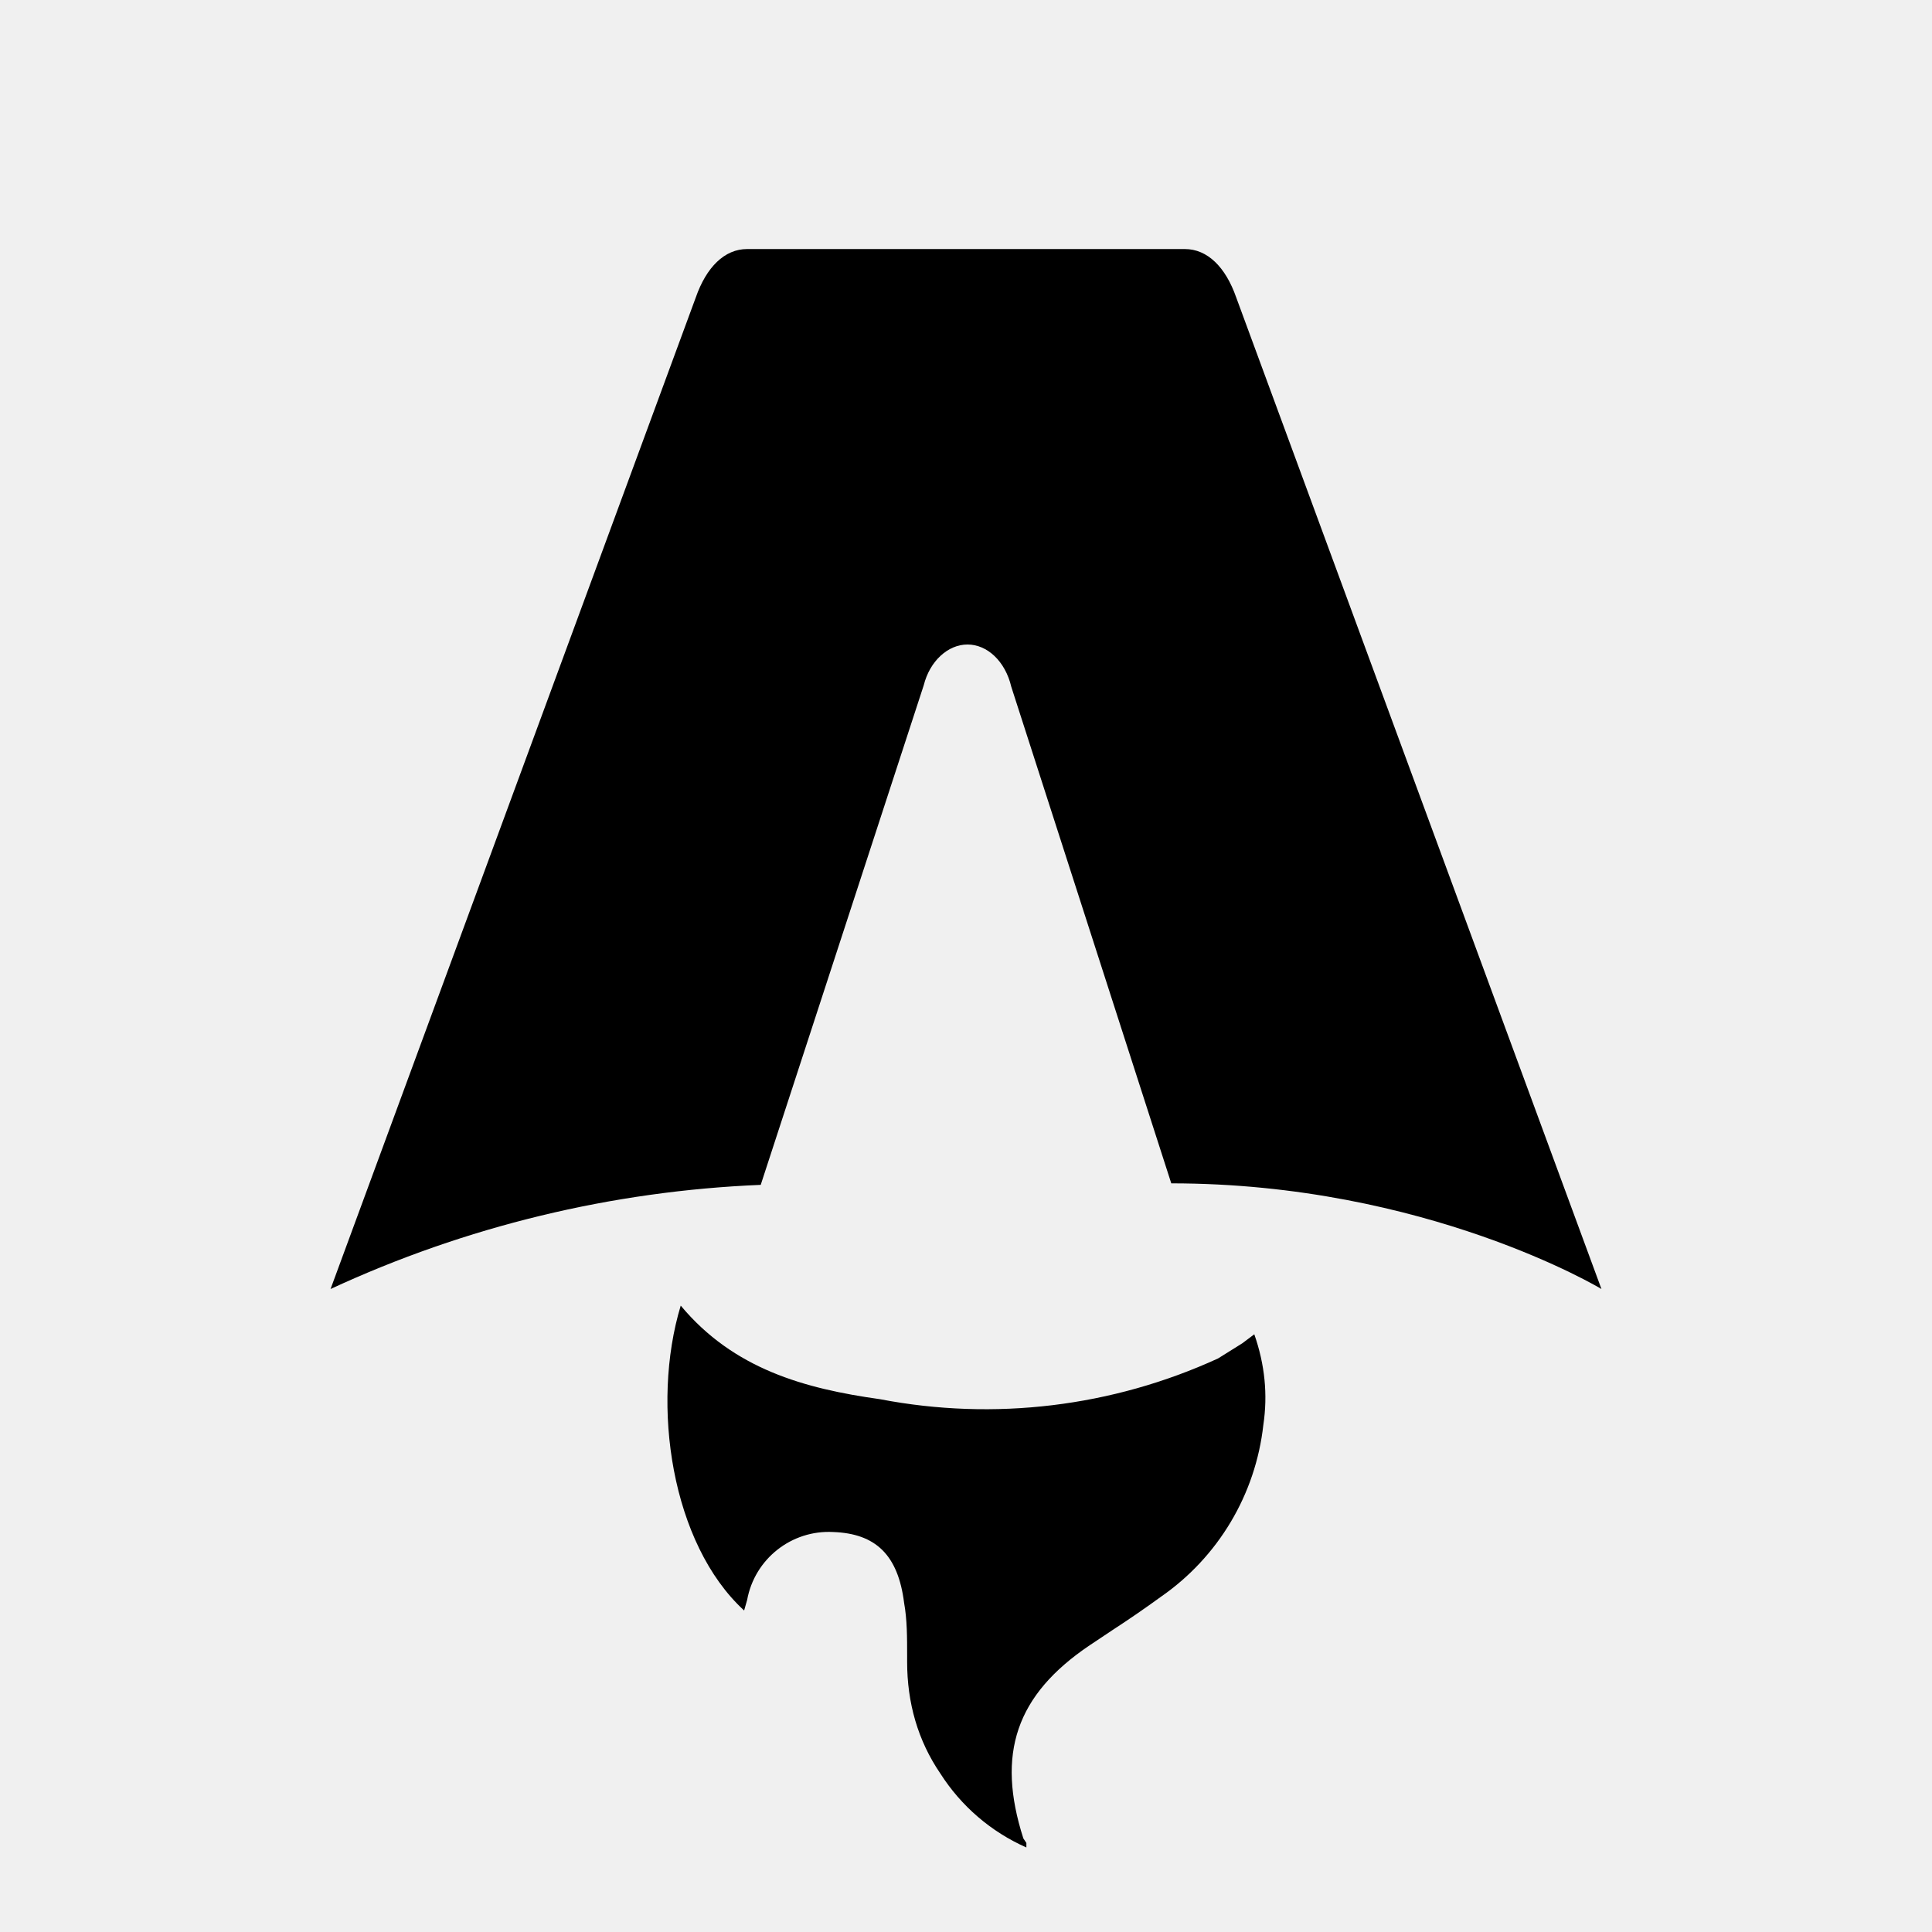
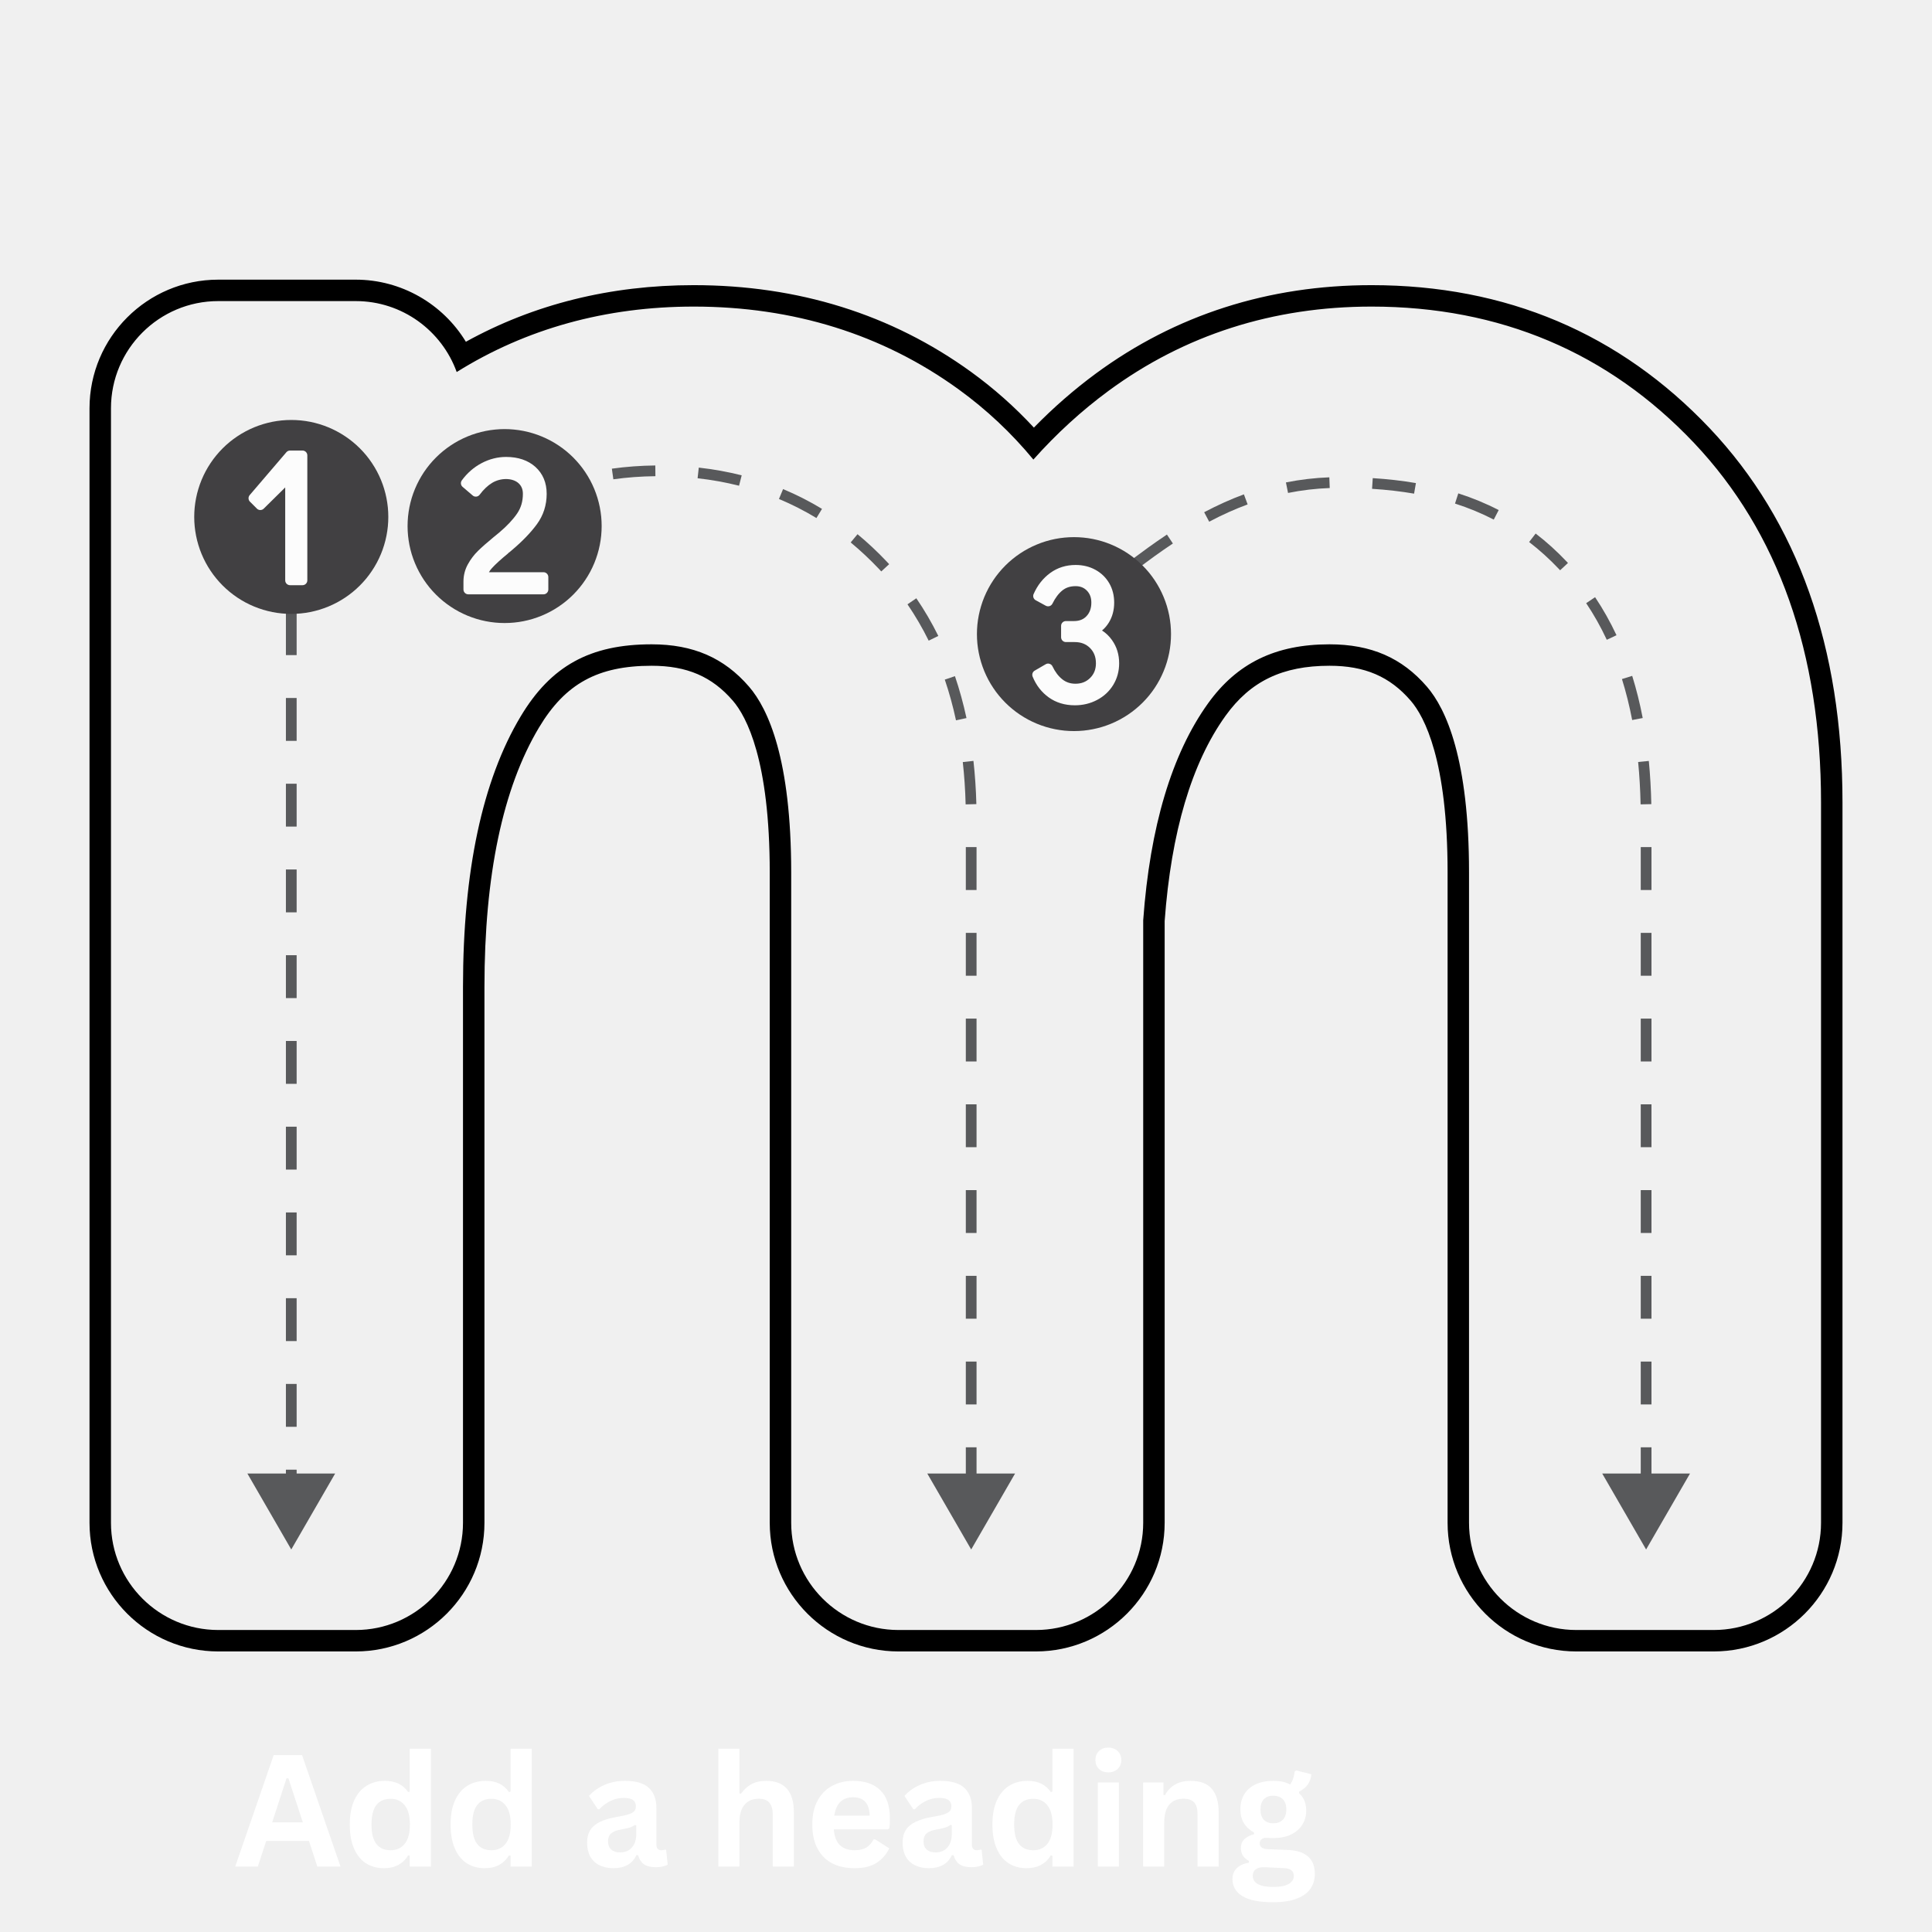
- <svg xmlns="http://www.w3.org/2000/svg" fill="none" viewBox="0 0 128 128">
-   <path d="M50.4 78.5a75.1 75.1 0 0 0-28.5 6.9l24.2-65.7c.7-2 1.9-3.2 3.4-3.2h29c1.5 0 2.7 1.2 3.4 3.2l24.2 65.7s-11.6-7-28.5-7L67 45.5c-.4-1.7-1.6-2.8-2.9-2.8-1.3 0-2.5 1.1-2.9 2.7L50.4 78.5Zm-1.1 28.2Zm-4.2-20.2c-2 6.6-.6 15.8 4.2 20.2a17.5 17.5 0 0 1 .2-.7 5.5 5.5 0 0 1 5.7-4.5c2.8.1 4.3 1.5 4.7 4.7.2 1.1.2 2.3.2 3.5v.4c0 2.7.7 5.2 2.2 7.4a13 13 0 0 0 5.7 4.9v-.3l-.2-.3c-1.8-5.6-.5-9.5 4.4-12.8l1.5-1a73 73 0 0 0 3.2-2.2 16 16 0 0 0 6.8-11.4c.3-2 .1-4-.6-6l-.8.6-1.6 1a37 37 0 0 1-22.4 2.7c-5-.7-9.7-2-13.2-6.2Z" />
-   <style>
-         path { fill: #000; }
-         @media (prefers-color-scheme: dark) {
-             path { fill: #FFF; }
-         }
-     </style>
+ <svg xmlns="http://www.w3.org/2000/svg" width="500" zoomAndPan="magnify" viewBox="0 0 375 375" height="500" preserveAspectRatio="xMidYMid meet" version="1.0">
+   <defs>
+     <g />
+     <clipPath id="e69f07a137">
+       <path d="M 17.25 54.281 L 357.75 54.281 L 357.75 320.531 L 17.25 320.531 Z M 17.25 54.281 " clip-rule="nonzero" />
+     </clipPath>
+     <clipPath id="6161b4e6ae">
+       <path d="M 0.121 11 L 22 11 L 22 34 L 0.121 34 Z M 0.121 11 " clip-rule="nonzero" />
+     </clipPath>
+     <clipPath id="22444c1f85">
+       <rect x="0" width="212" y="0" height="43" />
+     </clipPath>
+   </defs>
+   <g clip-path="url(#e69f07a137)">
+     <path fill="#000000" d="M 69.051 58.441 C 78.059 58.441 85.75 64.188 88.645 72.211 C 102.145 63.781 117.613 59.508 134.648 59.508 C 154.02 59.508 171.301 64.898 186.004 75.527 C 191.441 79.461 196.316 84.039 200.578 89.203 C 205.035 84.195 209.918 79.727 215.176 75.855 C 229.914 65.008 247.086 59.508 266.219 59.508 C 291.137 59.508 312.203 68.418 328.832 85.996 C 345.18 103.293 353.461 126.762 353.461 155.758 L 353.461 295.578 C 353.461 307.051 344.121 316.383 332.645 316.383 L 305.957 316.383 C 294.48 316.383 285.137 307.051 285.137 295.578 L 285.137 169.359 C 285.137 147.379 280.699 137.613 276.973 133.293 C 272.133 127.68 266.121 125.062 258.055 125.062 C 247.59 125.062 240.102 128.703 234.484 136.523 C 227.441 146.328 223.207 160.492 221.895 178.629 L 221.895 295.578 C 221.895 307.051 212.555 316.383 201.074 316.383 L 174.387 316.383 C 162.91 316.383 153.57 307.051 153.57 295.578 L 153.57 169.359 C 153.57 147.387 149.125 137.617 145.398 133.293 C 140.559 127.68 134.547 125.062 126.48 125.062 C 114.531 125.062 106.926 129.25 101.055 139.066 C 93.629 151.461 89.867 169.125 89.867 191.574 L 89.867 295.578 C 89.867 307.051 80.527 316.383 69.051 316.383 L 42.359 316.383 C 30.879 316.383 21.539 307.051 21.539 295.578 L 21.539 79.246 C 21.539 67.773 30.879 58.441 42.359 58.441 L 69.051 58.441 M 69.051 54.281 L 42.359 54.281 C 28.582 54.281 17.375 65.48 17.375 79.246 L 17.375 295.578 C 17.375 309.344 28.582 320.543 42.359 320.543 L 69.051 320.543 C 82.824 320.543 94.031 309.344 94.031 295.578 L 94.031 191.574 C 94.031 169.887 97.598 152.938 104.625 141.203 C 109.715 132.695 116.047 129.223 126.48 129.223 C 133.336 129.223 138.199 131.316 142.246 136.008 C 144.918 139.109 149.406 147.57 149.406 169.359 L 149.406 295.578 C 149.406 309.344 160.613 320.543 174.387 320.543 L 201.074 320.543 C 214.852 320.543 226.059 309.344 226.059 295.578 L 226.059 178.781 C 227.324 161.496 231.301 148.094 237.867 138.949 C 242.699 132.223 248.922 129.223 258.055 129.223 C 264.91 129.223 269.773 131.316 273.82 136.008 C 276.492 139.109 280.977 147.566 280.977 169.359 L 280.977 295.578 C 280.977 309.344 292.184 320.543 305.957 320.543 L 332.645 320.543 C 346.418 320.543 357.625 309.344 357.625 295.578 L 357.625 155.758 C 357.625 125.664 348.957 101.23 331.863 83.137 C 314.41 64.699 292.328 55.348 266.219 55.348 C 246.18 55.348 228.176 61.121 212.703 72.504 C 208.465 75.629 204.434 79.145 200.676 82.996 C 196.965 78.988 192.867 75.355 188.445 72.156 C 173.016 61.004 154.914 55.348 134.648 55.348 C 118.48 55.348 103.625 59.043 90.426 66.336 C 85.957 58.973 77.875 54.281 69.051 54.281 Z M 69.051 54.281 " fill-opacity="1" fill-rule="nonzero" />
+   </g>
+   <path fill="#58595b" d="M 320.551 289.246 L 318.469 289.246 L 318.469 280.922 L 320.551 280.922 Z M 320.551 272.602 L 318.469 272.602 L 318.469 264.281 L 320.551 264.281 Z M 320.551 255.961 L 318.469 255.961 L 318.469 247.637 L 320.551 247.637 Z M 320.551 239.316 L 318.469 239.316 L 318.469 230.996 L 320.551 230.996 Z M 320.551 222.672 L 318.469 222.672 L 318.469 214.352 L 320.551 214.352 Z M 320.551 206.031 L 318.469 206.031 L 318.469 197.711 L 320.551 197.711 Z M 320.551 189.387 L 318.469 189.387 L 318.469 181.066 L 320.551 181.066 Z M 320.551 172.746 L 318.469 172.746 L 318.469 164.422 L 320.551 164.422 Z M 318.438 156.125 C 318.379 153.293 318.219 150.523 317.961 147.898 L 320.035 147.699 C 320.297 150.375 320.457 153.195 320.52 156.082 Z M 316.805 139.758 C 316.273 136.996 315.605 134.32 314.82 131.805 L 316.809 131.184 C 317.617 133.773 318.305 136.527 318.848 139.367 Z M 311.875 124.18 C 310.711 121.684 309.363 119.293 307.875 117.074 L 309.605 115.914 C 311.152 118.223 312.551 120.707 313.762 123.297 Z M 302.82 110.688 L 302.574 110.43 C 300.754 108.508 298.816 106.754 296.801 105.207 L 298.07 103.559 C 300.172 105.168 302.191 107 304.082 108.996 L 304.34 109.27 Z M 220.922 110.293 L 219.676 108.625 C 221.617 107.176 223.945 105.461 226.5 103.758 L 227.656 105.492 C 225.141 107.168 222.84 108.859 220.922 110.293 Z M 234.703 101.262 L 233.727 99.422 C 236.301 98.062 238.895 96.895 241.441 95.953 L 242.164 97.906 C 239.703 98.812 237.191 99.941 234.703 101.262 Z M 289.938 100.852 C 287.582 99.633 285.051 98.586 282.418 97.742 L 283.055 95.762 C 285.797 96.641 288.438 97.73 290.895 99.004 Z M 274.473 95.816 C 271.918 95.375 269.172 95.059 266.316 94.879 L 266.449 92.805 C 269.379 92.988 272.195 93.312 274.828 93.766 Z M 250.008 95.68 L 249.598 93.637 C 252.359 93.086 255.195 92.75 258.023 92.648 L 258.102 94.727 C 255.383 94.824 252.66 95.148 250.008 95.68 Z M 250.008 95.68 " fill-opacity="1" fill-rule="nonzero" />
+   <path fill="#58595b" d="M 189.547 289.246 L 187.465 289.246 L 187.465 280.922 L 189.547 280.922 Z M 189.547 272.602 L 187.465 272.602 L 187.465 264.281 L 189.547 264.281 Z M 189.547 255.961 L 187.465 255.961 L 187.465 247.637 L 189.547 247.637 Z M 189.547 239.316 L 187.465 239.316 L 187.465 230.996 L 189.547 230.996 Z M 189.547 222.672 L 187.465 222.672 L 187.465 214.352 L 189.547 214.352 Z M 189.547 206.031 L 187.465 206.031 L 187.465 197.711 L 189.547 197.711 Z M 189.547 189.387 L 187.465 189.387 L 187.465 181.066 L 189.547 181.066 Z M 189.547 172.746 L 187.465 172.746 L 187.465 164.422 L 189.547 164.422 Z M 187.43 156.129 C 187.359 153.328 187.172 150.566 186.875 147.918 L 188.945 147.688 C 189.246 150.395 189.438 153.215 189.512 156.078 Z M 185.559 139.812 C 184.973 137.09 184.242 134.434 183.383 131.91 L 185.355 131.242 C 186.238 133.84 186.992 136.578 187.594 139.375 Z M 180.258 124.352 C 179.043 121.891 177.656 119.52 176.141 117.297 L 177.859 116.125 C 179.434 118.426 180.867 120.887 182.125 123.434 Z M 171.055 110.914 C 170.91 110.754 170.762 110.598 170.613 110.438 L 170.598 110.426 C 168.852 108.578 167.008 106.852 165.117 105.289 L 166.445 103.688 C 168.402 105.305 170.309 107.09 172.109 108.996 C 172.273 109.168 172.43 109.336 172.586 109.504 Z M 158.469 100.551 C 156.145 99.141 153.695 97.895 151.195 96.852 L 151.996 94.934 C 154.594 96.016 157.137 97.309 159.551 98.773 Z M 103.387 97.531 L 102.527 95.637 C 105.082 94.477 107.758 93.496 110.477 92.715 L 111.051 94.715 C 108.43 95.465 105.852 96.414 103.387 97.531 Z M 143.449 94.277 C 140.859 93.625 138.148 93.137 135.402 92.828 L 135.633 90.762 C 138.477 91.078 141.277 91.582 143.961 92.262 Z M 119.051 93.031 L 118.762 90.969 C 121.496 90.586 124.332 90.379 127.195 90.348 L 127.215 92.43 C 124.445 92.457 121.695 92.66 119.051 93.031 Z M 119.051 93.031 " fill-opacity="1" fill-rule="nonzero" />
+   <path fill="#414042" d="M 116.781 102.109 C 116.781 102.727 116.75 103.34 116.691 103.953 C 116.629 104.566 116.539 105.176 116.418 105.781 C 116.297 106.387 116.148 106.984 115.969 107.574 C 115.789 108.164 115.582 108.742 115.348 109.312 C 115.109 109.883 114.848 110.438 114.559 110.98 C 114.266 111.527 113.949 112.055 113.605 112.566 C 113.266 113.078 112.898 113.574 112.504 114.051 C 112.113 114.527 111.699 114.984 111.266 115.418 C 110.828 115.855 110.371 116.27 109.895 116.66 C 109.418 117.051 108.922 117.418 108.41 117.758 C 107.898 118.102 107.367 118.418 106.824 118.711 C 106.281 119 105.723 119.262 105.152 119.5 C 104.582 119.734 104.004 119.941 103.414 120.121 C 102.824 120.301 102.227 120.449 101.621 120.57 C 101.016 120.691 100.406 120.781 99.793 120.84 C 99.176 120.902 98.562 120.93 97.945 120.93 C 97.328 120.93 96.711 120.902 96.098 120.84 C 95.484 120.781 94.875 120.691 94.27 120.57 C 93.664 120.449 93.066 120.301 92.477 120.121 C 91.887 119.941 91.305 119.734 90.738 119.5 C 90.168 119.262 89.609 119 89.066 118.711 C 88.52 118.418 87.992 118.102 87.48 117.758 C 86.969 117.418 86.473 117.051 85.996 116.66 C 85.52 116.27 85.062 115.855 84.625 115.418 C 84.188 114.984 83.777 114.527 83.383 114.051 C 82.992 113.574 82.625 113.078 82.281 112.566 C 81.941 112.055 81.625 111.527 81.332 110.98 C 81.043 110.438 80.777 109.883 80.543 109.312 C 80.305 108.742 80.098 108.164 79.918 107.574 C 79.742 106.984 79.59 106.387 79.469 105.781 C 79.352 105.176 79.262 104.566 79.199 103.953 C 79.141 103.34 79.109 102.727 79.109 102.109 C 79.109 101.492 79.141 100.879 79.199 100.266 C 79.262 99.652 79.352 99.043 79.469 98.438 C 79.59 97.832 79.742 97.234 79.918 96.645 C 80.098 96.055 80.305 95.477 80.543 94.906 C 80.777 94.336 81.043 93.781 81.332 93.238 C 81.625 92.691 81.941 92.164 82.281 91.652 C 82.625 91.141 82.992 90.645 83.383 90.168 C 83.777 89.691 84.188 89.234 84.625 88.801 C 85.062 88.363 85.52 87.949 85.996 87.559 C 86.473 87.168 86.969 86.801 87.48 86.461 C 87.992 86.117 88.52 85.801 89.066 85.508 C 89.609 85.219 90.168 84.957 90.738 84.719 C 91.305 84.484 91.887 84.277 92.477 84.098 C 93.066 83.918 93.664 83.77 94.27 83.648 C 94.875 83.527 95.484 83.438 96.098 83.379 C 96.711 83.316 97.328 83.285 97.945 83.285 C 98.562 83.285 99.176 83.316 99.793 83.379 C 100.406 83.438 101.016 83.527 101.621 83.648 C 102.227 83.77 102.824 83.918 103.414 84.098 C 104.004 84.277 104.582 84.484 105.152 84.719 C 105.723 84.957 106.281 85.219 106.824 85.508 C 107.367 85.801 107.898 86.117 108.41 86.461 C 108.922 86.801 109.418 87.168 109.895 87.559 C 110.371 87.949 110.828 88.363 111.266 88.801 C 111.699 89.234 112.113 89.691 112.504 90.168 C 112.898 90.645 113.266 91.141 113.605 91.652 C 113.949 92.164 114.266 92.691 114.559 93.238 C 114.848 93.781 115.109 94.336 115.348 94.906 C 115.582 95.477 115.789 96.055 115.969 96.645 C 116.148 97.234 116.297 97.832 116.418 98.438 C 116.539 99.043 116.629 99.652 116.691 100.266 C 116.75 100.879 116.781 101.492 116.781 102.109 Z M 116.781 102.109 " fill-opacity="1" fill-rule="nonzero" />
+   <path fill="#fcfcfc" d="M 105.492 111.066 L 94.902 111.066 C 95.043 110.812 95.227 110.551 95.473 110.285 C 96.141 109.547 97.207 108.57 98.648 107.391 L 98.633 107.367 C 98.852 107.219 99.094 107.012 99.367 106.777 C 101.41 105.051 103.039 103.355 104.219 101.738 C 105.473 100.023 106.109 98.039 106.109 95.852 C 106.109 93.688 105.367 91.93 103.91 90.617 C 102.48 89.34 100.566 88.691 98.23 88.691 C 96.59 88.691 94.984 89.098 93.465 89.902 C 91.961 90.699 90.672 91.824 89.641 93.238 C 89.352 93.633 89.418 94.184 89.789 94.5 L 91.746 96.172 C 91.941 96.34 92.191 96.426 92.461 96.391 C 92.719 96.363 92.953 96.227 93.105 96.02 C 93.859 95.008 94.676 94.234 95.531 93.719 C 97.176 92.723 99.465 92.727 100.645 93.789 C 101.215 94.305 101.492 94.98 101.492 95.852 C 101.492 97.312 101.129 98.562 100.375 99.668 C 99.574 100.844 98.422 102.074 96.926 103.344 C 96.848 103.41 96.457 103.73 95.75 104.309 C 94.52 105.32 93.516 106.207 92.766 106.941 C 91.988 107.707 91.332 108.582 90.805 109.543 C 90.242 110.57 89.957 111.699 89.957 112.891 L 89.957 114.422 C 89.957 114.938 90.379 115.359 90.895 115.359 L 105.492 115.359 C 106.008 115.359 106.43 114.938 106.43 114.422 L 106.43 112.004 C 106.43 111.488 106.008 111.066 105.492 111.066 Z M 105.492 111.066 " fill-opacity="1" fill-rule="nonzero" />
+   <path fill="#58595b" d="M 57.578 291.492 L 55.496 291.492 L 55.496 285.266 L 57.578 285.266 Z M 57.578 276.941 L 55.496 276.941 L 55.496 268.621 L 57.578 268.621 Z M 57.578 260.301 L 55.496 260.301 L 55.496 251.98 L 57.578 251.98 Z M 57.578 243.656 L 55.496 243.656 L 55.496 235.336 L 57.578 235.336 Z M 57.578 227.016 L 55.496 227.016 L 55.496 218.691 L 57.578 218.691 Z M 57.578 210.371 L 55.496 210.371 L 55.496 202.051 L 57.578 202.051 Z M 57.578 193.73 L 55.496 193.73 L 55.496 185.406 L 57.578 185.406 Z M 57.578 177.086 L 55.496 177.086 L 55.496 168.766 L 57.578 168.766 Z M 57.578 160.441 L 55.496 160.441 L 55.496 152.121 L 57.578 152.121 Z M 57.578 143.801 L 55.496 143.801 L 55.496 135.48 L 57.578 135.48 Z M 57.578 127.156 L 55.496 127.156 L 55.496 118.836 L 57.578 118.836 Z M 57.578 110.516 L 55.496 110.516 L 55.496 102.195 L 57.578 102.195 Z M 57.578 110.516 " fill-opacity="1" fill-rule="nonzero" />
+   <path fill="#58595b" d="M 56.535 300.754 L 48.016 286.008 L 65.055 286.008 Z M 56.535 300.754 " fill-opacity="1" fill-rule="nonzero" />
+   <path fill="#58595b" d="M 188.508 300.754 L 179.984 286.008 L 197.027 286.008 Z M 188.508 300.754 " fill-opacity="1" fill-rule="nonzero" />
+   <path fill="#58595b" d="M 319.508 300.754 L 310.988 286.008 L 328.031 286.008 Z M 319.508 300.754 " fill-opacity="1" fill-rule="nonzero" />
+   <path fill="#414042" d="M 75.371 100.336 C 75.371 100.953 75.34 101.566 75.281 102.18 C 75.219 102.793 75.129 103.402 75.008 104.008 C 74.891 104.613 74.738 105.211 74.559 105.801 C 74.383 106.391 74.176 106.969 73.938 107.539 C 73.703 108.109 73.438 108.664 73.148 109.207 C 72.855 109.754 72.539 110.281 72.195 110.793 C 71.855 111.305 71.488 111.801 71.098 112.277 C 70.703 112.754 70.289 113.211 69.855 113.645 C 69.418 114.082 68.961 114.496 68.484 114.887 C 68.008 115.277 67.512 115.645 67 115.988 C 66.488 116.328 65.957 116.645 65.414 116.938 C 64.871 117.227 64.312 117.488 63.742 117.727 C 63.172 117.961 62.594 118.168 62.004 118.348 C 61.414 118.527 60.816 118.676 60.211 118.797 C 59.605 118.918 58.996 119.008 58.383 119.066 C 57.77 119.129 57.152 119.16 56.535 119.16 C 55.918 119.16 55.305 119.129 54.688 119.066 C 54.074 119.008 53.465 118.918 52.859 118.797 C 52.254 118.676 51.656 118.527 51.066 118.348 C 50.477 118.168 49.898 117.961 49.328 117.727 C 48.758 117.488 48.199 117.227 47.656 116.938 C 47.113 116.645 46.582 116.328 46.07 115.988 C 45.559 115.645 45.062 115.277 44.586 114.887 C 44.109 114.496 43.652 114.082 43.215 113.645 C 42.781 113.211 42.367 112.754 41.977 112.277 C 41.582 111.801 41.215 111.305 40.875 110.793 C 40.531 110.281 40.215 109.754 39.922 109.207 C 39.633 108.664 39.367 108.109 39.133 107.539 C 38.898 106.969 38.688 106.391 38.512 105.801 C 38.332 105.211 38.18 104.613 38.062 104.008 C 37.941 103.402 37.852 102.793 37.789 102.18 C 37.73 101.566 37.699 100.953 37.699 100.336 C 37.699 99.719 37.73 99.105 37.789 98.492 C 37.852 97.879 37.941 97.27 38.062 96.664 C 38.18 96.059 38.332 95.461 38.512 94.871 C 38.688 94.281 38.898 93.703 39.133 93.133 C 39.367 92.562 39.633 92.008 39.922 91.465 C 40.215 90.918 40.531 90.391 40.875 89.879 C 41.215 89.367 41.582 88.871 41.977 88.395 C 42.367 87.918 42.781 87.461 43.215 87.027 C 43.652 86.59 44.109 86.176 44.586 85.785 C 45.062 85.395 45.559 85.027 46.07 84.688 C 46.582 84.344 47.113 84.027 47.656 83.738 C 48.199 83.445 48.758 83.184 49.328 82.945 C 49.898 82.711 50.477 82.504 51.066 82.324 C 51.656 82.145 52.254 81.996 52.859 81.875 C 53.465 81.754 54.074 81.664 54.688 81.605 C 55.305 81.543 55.918 81.516 56.535 81.516 C 57.152 81.516 57.77 81.543 58.383 81.605 C 58.996 81.664 59.605 81.754 60.211 81.875 C 60.816 81.996 61.414 82.145 62.004 82.324 C 62.594 82.504 63.172 82.711 63.742 82.945 C 64.312 83.184 64.871 83.445 65.414 83.738 C 65.957 84.027 66.488 84.344 67 84.688 C 67.512 85.027 68.008 85.395 68.484 85.785 C 68.961 86.176 69.418 86.59 69.855 87.027 C 70.289 87.461 70.703 87.918 71.098 88.395 C 71.488 88.871 71.855 89.367 72.195 89.879 C 72.539 90.391 72.855 90.918 73.148 91.465 C 73.438 92.008 73.703 92.562 73.938 93.133 C 74.176 93.703 74.383 94.281 74.559 94.871 C 74.738 95.461 74.891 96.059 75.008 96.664 C 75.129 97.27 75.219 97.879 75.281 98.492 C 75.34 99.105 75.371 99.719 75.371 100.336 Z M 75.371 100.336 " fill-opacity="1" fill-rule="nonzero" />
+   <path fill="#fcfcfc" d="M 58.715 87.449 L 56.297 87.449 C 56.023 87.449 55.762 87.57 55.586 87.777 L 48.461 96.102 C 48.148 96.477 48.168 97.027 48.516 97.375 L 49.867 98.727 C 50.234 99.09 50.824 99.09 51.188 98.73 L 55.359 94.613 L 55.359 112.648 C 55.359 113.164 55.781 113.586 56.297 113.586 L 58.715 113.586 C 59.23 113.586 59.652 113.164 59.652 112.648 L 59.652 88.387 C 59.652 87.871 59.234 87.449 58.715 87.449 Z M 58.715 87.449 " fill-opacity="1" fill-rule="nonzero" />
+   <path fill="#414042" d="M 227.293 123.078 C 227.293 123.695 227.262 124.312 227.203 124.926 C 227.141 125.539 227.051 126.148 226.934 126.75 C 226.812 127.355 226.66 127.953 226.484 128.543 C 226.305 129.133 226.098 129.711 225.859 130.281 C 225.625 130.852 225.359 131.41 225.07 131.953 C 224.777 132.496 224.461 133.023 224.121 133.535 C 223.777 134.051 223.41 134.543 223.02 135.02 C 222.625 135.496 222.215 135.953 221.777 136.387 C 221.34 136.824 220.883 137.238 220.406 137.629 C 219.93 138.02 219.434 138.387 218.922 138.73 C 218.41 139.07 217.883 139.387 217.336 139.68 C 216.793 139.969 216.234 140.234 215.664 140.469 C 215.098 140.703 214.516 140.914 213.926 141.09 C 213.336 141.27 212.738 141.418 212.133 141.539 C 211.527 141.66 210.918 141.75 210.305 141.812 C 209.691 141.871 209.074 141.902 208.457 141.902 C 207.84 141.902 207.227 141.871 206.609 141.812 C 205.996 141.75 205.387 141.66 204.781 141.539 C 204.176 141.418 203.578 141.27 202.988 141.09 C 202.398 140.914 201.82 140.703 201.25 140.469 C 200.68 140.234 200.121 139.969 199.578 139.68 C 199.035 139.387 198.504 139.07 197.992 138.73 C 197.48 138.387 196.984 138.02 196.508 137.629 C 196.031 137.238 195.574 136.824 195.137 136.387 C 194.703 135.953 194.289 135.496 193.898 135.02 C 193.504 134.543 193.137 134.051 192.797 133.535 C 192.453 133.023 192.137 132.496 191.844 131.953 C 191.555 131.41 191.293 130.852 191.055 130.281 C 190.82 129.711 190.613 129.133 190.434 128.543 C 190.254 127.953 190.105 127.355 189.984 126.75 C 189.863 126.148 189.773 125.539 189.711 124.926 C 189.652 124.312 189.621 123.695 189.621 123.078 C 189.621 122.461 189.652 121.848 189.711 121.234 C 189.773 120.621 189.863 120.012 189.984 119.406 C 190.105 118.801 190.254 118.207 190.434 117.617 C 190.613 117.027 190.82 116.445 191.055 115.875 C 191.293 115.309 191.555 114.75 191.844 114.207 C 192.137 113.664 192.453 113.133 192.797 112.621 C 193.137 112.109 193.504 111.613 193.898 111.137 C 194.289 110.66 194.703 110.207 195.137 109.77 C 195.574 109.332 196.031 108.922 196.508 108.531 C 196.984 108.137 197.48 107.773 197.992 107.43 C 198.504 107.086 199.035 106.77 199.578 106.48 C 200.121 106.188 200.68 105.926 201.25 105.691 C 201.82 105.453 202.398 105.246 202.988 105.066 C 203.578 104.887 204.176 104.738 204.781 104.617 C 205.387 104.5 205.996 104.406 206.609 104.348 C 207.227 104.289 207.84 104.258 208.457 104.258 C 209.074 104.258 209.691 104.289 210.305 104.348 C 210.918 104.406 211.527 104.5 212.133 104.617 C 212.738 104.738 213.336 104.887 213.926 105.066 C 214.516 105.246 215.098 105.453 215.664 105.691 C 216.234 105.926 216.793 106.188 217.336 106.48 C 217.883 106.77 218.41 107.086 218.922 107.43 C 219.434 107.773 219.93 108.137 220.406 108.531 C 220.883 108.922 221.34 109.332 221.777 109.77 C 222.215 110.207 222.625 110.66 223.02 111.137 C 223.41 111.613 223.777 112.109 224.121 112.621 C 224.461 113.133 224.777 113.664 225.07 114.207 C 225.359 114.75 225.625 115.309 225.859 115.875 C 226.098 116.445 226.305 117.027 226.484 117.617 C 226.66 118.207 226.812 118.801 226.934 119.406 C 227.051 120.012 227.141 120.621 227.203 121.234 C 227.262 121.848 227.293 122.461 227.293 123.078 Z M 227.293 123.078 " fill-opacity="1" fill-rule="nonzero" />
+   <path fill="#fcfcfc" d="M 215.844 124.25 C 215.301 123.48 214.648 122.855 213.902 122.379 C 214.414 121.953 214.855 121.445 215.219 120.852 C 215.914 119.727 216.262 118.418 216.262 116.965 C 216.262 115.57 215.941 114.305 215.301 113.203 C 214.656 112.094 213.75 111.219 212.609 110.594 C 211.477 109.973 210.188 109.66 208.777 109.66 C 206.922 109.66 205.262 110.184 203.852 111.211 C 202.461 112.219 201.371 113.598 200.621 115.309 C 200.426 115.75 200.605 116.273 201.027 116.504 L 202.988 117.574 C 203.215 117.695 203.477 117.719 203.719 117.645 C 203.965 117.566 204.164 117.395 204.277 117.164 C 204.832 116.039 205.488 115.172 206.227 114.586 C 206.918 114.039 207.75 113.773 208.777 113.773 C 209.684 113.773 210.402 114.059 210.969 114.648 C 211.547 115.238 211.828 116 211.828 116.965 C 211.828 118.059 211.523 118.914 210.902 119.582 C 210.305 120.23 209.5 120.547 208.457 120.547 L 206.891 120.547 C 206.375 120.547 205.957 120.965 205.957 121.48 L 205.957 123.688 C 205.957 124.203 206.375 124.625 206.891 124.625 L 208.602 124.625 C 209.824 124.625 210.793 125 211.57 125.773 C 212.34 126.547 212.719 127.52 212.719 128.738 C 212.719 129.914 212.348 130.848 211.59 131.594 C 210.828 132.348 209.898 132.711 208.746 132.711 C 207.762 132.711 206.934 132.434 206.203 131.863 C 205.441 131.262 204.793 130.41 204.285 129.336 C 204.172 129.098 203.965 128.922 203.715 128.844 C 203.469 128.762 203.195 128.793 202.965 128.93 L 200.828 130.172 C 200.426 130.406 200.258 130.902 200.434 131.336 C 201.117 133.012 202.172 134.371 203.57 135.371 C 204.984 136.383 206.688 136.898 208.633 136.898 C 210.184 136.898 211.629 136.551 212.934 135.863 C 214.254 135.172 215.312 134.191 216.078 132.945 C 216.84 131.695 217.227 130.277 217.227 128.738 C 217.227 127.055 216.762 125.539 215.844 124.25 Z M 215.844 124.25 " fill-opacity="1" fill-rule="nonzero" />
+   <g transform="matrix(1, 0, 0, 1, 45, 329)">
+     <g clip-path="url(#22444c1f85)">
+       <g clip-path="url(#6161b4e6ae)">
+         <g fill="#ffffff" fill-opacity="1">
+           <g transform="translate(0.327215, 33.30138)">
+             <g>
+               <path d="M 20.766 0 L 16.266 0 L 14.641 -4.984 L 6.344 -4.984 L 4.719 0 L 0.328 0 L 7.797 -21.641 L 13.297 -21.641 Z M 10.281 -17.125 L 7.5 -8.578 L 13.453 -8.578 L 10.656 -17.125 Z M 10.281 -17.125 " />
+             </g>
+           </g>
+         </g>
+       </g>
+       <g fill="#ffffff" fill-opacity="1">
+         <g transform="translate(21.42048, 33.30138)">
+           <g>
+             <path d="M 8.062 0.312 C 6.77 0.312 5.629 0 4.641 -0.625 C 3.648 -1.25 2.875 -2.195 2.312 -3.469 C 1.75 -4.738 1.469 -6.301 1.469 -8.156 C 1.469 -10.02 1.754 -11.582 2.328 -12.844 C 2.91 -14.113 3.711 -15.062 4.734 -15.688 C 5.754 -16.32 6.938 -16.641 8.281 -16.641 C 9.289 -16.641 10.164 -16.461 10.906 -16.109 C 11.656 -15.754 12.285 -15.207 12.797 -14.469 L 13.109 -14.547 L 13.109 -22.875 L 17.219 -22.875 L 17.219 0 L 13.109 0 L 13.109 -2.109 L 12.797 -2.172 C 12.348 -1.398 11.727 -0.789 10.938 -0.344 C 10.145 0.094 9.188 0.312 8.062 0.312 Z M 9.406 -3.172 C 10.551 -3.172 11.457 -3.582 12.125 -4.406 C 12.801 -5.227 13.141 -6.477 13.141 -8.156 C 13.141 -9.832 12.801 -11.082 12.125 -11.906 C 11.457 -12.738 10.551 -13.156 9.406 -13.156 C 8.195 -13.156 7.273 -12.754 6.641 -11.953 C 6.004 -11.148 5.688 -9.883 5.688 -8.156 C 5.688 -6.438 6.004 -5.176 6.641 -4.375 C 7.273 -3.57 8.195 -3.172 9.406 -3.172 Z M 9.406 -3.172 " />
+           </g>
+         </g>
+       </g>
+       <g fill="#ffffff" fill-opacity="1">
+         <g transform="translate(40.98911, 33.30138)">
+           <g>
+             <path d="M 8.062 0.312 C 6.77 0.312 5.629 0 4.641 -0.625 C 3.648 -1.25 2.875 -2.195 2.312 -3.469 C 1.75 -4.738 1.469 -6.301 1.469 -8.156 C 1.469 -10.02 1.754 -11.582 2.328 -12.844 C 2.91 -14.113 3.711 -15.062 4.734 -15.688 C 5.754 -16.32 6.938 -16.641 8.281 -16.641 C 9.289 -16.641 10.164 -16.461 10.906 -16.109 C 11.656 -15.754 12.285 -15.207 12.797 -14.469 L 13.109 -14.547 L 13.109 -22.875 L 17.219 -22.875 L 17.219 0 L 13.109 0 L 13.109 -2.109 L 12.797 -2.172 C 12.348 -1.398 11.727 -0.789 10.938 -0.344 C 10.145 0.094 9.188 0.312 8.062 0.312 Z M 9.406 -3.172 C 10.551 -3.172 11.457 -3.582 12.125 -4.406 C 12.801 -5.227 13.141 -6.477 13.141 -8.156 C 13.141 -9.832 12.801 -11.082 12.125 -11.906 C 11.457 -12.738 10.551 -13.156 9.406 -13.156 C 8.195 -13.156 7.273 -12.754 6.641 -11.953 C 6.004 -11.148 5.688 -9.883 5.688 -8.156 C 5.688 -6.438 6.004 -5.176 6.641 -4.375 C 7.273 -3.57 8.195 -3.172 9.406 -3.172 Z M 9.406 -3.172 " />
+           </g>
+         </g>
+       </g>
+       <g fill="#ffffff" fill-opacity="1">
+         <g transform="translate(60.55774, 33.30138)">
+           <g />
+         </g>
+       </g>
+       <g fill="#ffffff" fill-opacity="1">
+         <g transform="translate(67.70725, 33.30138)">
+           <g>
+             <path d="M 6.359 0.312 C 5.316 0.312 4.41 0.117 3.641 -0.266 C 2.867 -0.648 2.273 -1.211 1.859 -1.953 C 1.453 -2.703 1.25 -3.598 1.25 -4.641 C 1.25 -5.609 1.453 -6.422 1.859 -7.078 C 2.273 -7.734 2.914 -8.27 3.781 -8.688 C 4.656 -9.113 5.789 -9.441 7.188 -9.672 C 8.164 -9.828 8.91 -10 9.422 -10.188 C 9.93 -10.375 10.273 -10.582 10.453 -10.812 C 10.629 -11.051 10.719 -11.352 10.719 -11.719 C 10.719 -12.238 10.535 -12.633 10.172 -12.906 C 9.805 -13.188 9.195 -13.328 8.344 -13.328 C 7.438 -13.328 6.57 -13.125 5.75 -12.719 C 4.938 -12.32 4.227 -11.789 3.625 -11.125 L 3.328 -11.125 L 1.609 -13.719 C 2.441 -14.633 3.453 -15.348 4.641 -15.859 C 5.836 -16.379 7.145 -16.641 8.562 -16.641 C 10.719 -16.641 12.281 -16.18 13.25 -15.266 C 14.219 -14.348 14.703 -13.047 14.703 -11.359 L 14.703 -4.266 C 14.703 -3.535 15.02 -3.172 15.656 -3.172 C 15.906 -3.172 16.148 -3.211 16.391 -3.297 L 16.594 -3.234 L 16.891 -0.391 C 16.66 -0.234 16.344 -0.109 15.938 -0.016 C 15.531 0.078 15.086 0.125 14.609 0.125 C 13.629 0.125 12.863 -0.062 12.312 -0.438 C 11.77 -0.812 11.379 -1.398 11.141 -2.203 L 10.828 -2.234 C 10.035 -0.535 8.547 0.312 6.359 0.312 Z M 7.672 -2.75 C 8.617 -2.75 9.375 -3.066 9.938 -3.703 C 10.508 -4.336 10.797 -5.223 10.797 -6.359 L 10.797 -8.016 L 10.516 -8.078 C 10.266 -7.879 9.938 -7.711 9.531 -7.578 C 9.133 -7.453 8.562 -7.32 7.812 -7.188 C 6.926 -7.039 6.285 -6.785 5.891 -6.422 C 5.504 -6.066 5.312 -5.562 5.312 -4.906 C 5.312 -4.195 5.52 -3.66 5.938 -3.297 C 6.352 -2.93 6.93 -2.75 7.672 -2.75 Z M 7.672 -2.75 " />
+           </g>
+         </g>
+       </g>
+       <g fill="#ffffff" fill-opacity="1">
+         <g transform="translate(84.92232, 33.30138)">
+           <g />
+         </g>
+       </g>
+       <g fill="#ffffff" fill-opacity="1">
+         <g transform="translate(92.07183, 33.30138)">
+           <g>
+             <path d="M 2.359 0 L 2.359 -22.875 L 6.453 -22.875 L 6.453 -14.188 L 6.766 -14.141 C 7.305 -14.93 7.973 -15.547 8.766 -15.984 C 9.555 -16.422 10.508 -16.641 11.625 -16.641 C 15.219 -16.641 17.016 -14.598 17.016 -10.516 L 17.016 0 L 12.922 0 L 12.922 -9.984 C 12.922 -11.098 12.695 -11.906 12.25 -12.406 C 11.812 -12.914 11.125 -13.172 10.188 -13.172 C 9.039 -13.172 8.129 -12.785 7.453 -12.016 C 6.785 -11.254 6.453 -10.066 6.453 -8.453 L 6.453 0 Z M 2.359 0 " />
+           </g>
+         </g>
+       </g>
+       <g fill="#ffffff" fill-opacity="1">
+         <g transform="translate(111.1964, 33.30138)">
+           <g>
+             <path d="M 16.141 -7.234 L 5.641 -7.234 C 5.754 -5.816 6.156 -4.785 6.844 -4.141 C 7.539 -3.492 8.488 -3.172 9.688 -3.172 C 10.625 -3.172 11.379 -3.344 11.953 -3.688 C 12.535 -4.039 13.004 -4.57 13.359 -5.281 L 13.672 -5.281 L 16.406 -3.531 C 15.863 -2.395 15.055 -1.469 13.984 -0.75 C 12.91 -0.039 11.477 0.312 9.688 0.312 C 8 0.312 6.539 -0.004 5.312 -0.641 C 4.082 -1.285 3.133 -2.242 2.469 -3.516 C 1.801 -4.785 1.469 -6.332 1.469 -8.156 C 1.469 -10.008 1.816 -11.57 2.516 -12.844 C 3.211 -14.113 4.16 -15.062 5.359 -15.688 C 6.555 -16.32 7.898 -16.641 9.391 -16.641 C 11.691 -16.641 13.457 -16.023 14.688 -14.797 C 15.914 -13.578 16.531 -11.781 16.531 -9.406 C 16.531 -8.551 16.5 -7.891 16.438 -7.422 Z M 12.609 -9.891 C 12.566 -11.129 12.273 -12.031 11.734 -12.594 C 11.203 -13.164 10.422 -13.453 9.391 -13.453 C 7.316 -13.453 6.098 -12.266 5.734 -9.891 Z M 12.609 -9.891 " />
+           </g>
+         </g>
+       </g>
+       <g fill="#ffffff" fill-opacity="1">
+         <g transform="translate(128.9443, 33.30138)">
+           <g>
+             <path d="M 6.359 0.312 C 5.316 0.312 4.41 0.117 3.641 -0.266 C 2.867 -0.648 2.273 -1.211 1.859 -1.953 C 1.453 -2.703 1.25 -3.598 1.25 -4.641 C 1.25 -5.609 1.453 -6.422 1.859 -7.078 C 2.273 -7.734 2.914 -8.27 3.781 -8.688 C 4.656 -9.113 5.789 -9.441 7.188 -9.672 C 8.164 -9.828 8.91 -10 9.422 -10.188 C 9.93 -10.375 10.273 -10.582 10.453 -10.812 C 10.629 -11.051 10.719 -11.352 10.719 -11.719 C 10.719 -12.238 10.535 -12.633 10.172 -12.906 C 9.805 -13.188 9.195 -13.328 8.344 -13.328 C 7.438 -13.328 6.57 -13.125 5.75 -12.719 C 4.938 -12.32 4.227 -11.789 3.625 -11.125 L 3.328 -11.125 L 1.609 -13.719 C 2.441 -14.633 3.453 -15.348 4.641 -15.859 C 5.836 -16.379 7.145 -16.641 8.562 -16.641 C 10.719 -16.641 12.281 -16.18 13.25 -15.266 C 14.219 -14.348 14.703 -13.047 14.703 -11.359 L 14.703 -4.266 C 14.703 -3.535 15.02 -3.172 15.656 -3.172 C 15.906 -3.172 16.148 -3.211 16.391 -3.297 L 16.594 -3.234 L 16.891 -0.391 C 16.66 -0.234 16.344 -0.109 15.938 -0.016 C 15.531 0.078 15.086 0.125 14.609 0.125 C 13.629 0.125 12.863 -0.062 12.312 -0.438 C 11.77 -0.812 11.379 -1.398 11.141 -2.203 L 10.828 -2.234 C 10.035 -0.535 8.547 0.312 6.359 0.312 Z M 7.672 -2.75 C 8.617 -2.75 9.375 -3.066 9.938 -3.703 C 10.508 -4.336 10.797 -5.223 10.797 -6.359 L 10.797 -8.016 L 10.516 -8.078 C 10.266 -7.879 9.938 -7.711 9.531 -7.578 C 9.133 -7.453 8.562 -7.32 7.812 -7.188 C 6.926 -7.039 6.285 -6.785 5.891 -6.422 C 5.504 -6.066 5.312 -5.562 5.312 -4.906 C 5.312 -4.195 5.52 -3.66 5.938 -3.297 C 6.352 -2.93 6.93 -2.75 7.672 -2.75 Z M 7.672 -2.75 " />
+           </g>
+         </g>
+       </g>
+       <g fill="#ffffff" fill-opacity="1">
+         <g transform="translate(146.1594, 33.30138)">
+           <g>
+             <path d="M 8.062 0.312 C 6.77 0.312 5.629 0 4.641 -0.625 C 3.648 -1.25 2.875 -2.195 2.312 -3.469 C 1.75 -4.738 1.469 -6.301 1.469 -8.156 C 1.469 -10.02 1.754 -11.582 2.328 -12.844 C 2.91 -14.113 3.711 -15.062 4.734 -15.688 C 5.754 -16.32 6.938 -16.641 8.281 -16.641 C 9.289 -16.641 10.164 -16.461 10.906 -16.109 C 11.656 -15.754 12.285 -15.207 12.797 -14.469 L 13.109 -14.547 L 13.109 -22.875 L 17.219 -22.875 L 17.219 0 L 13.109 0 L 13.109 -2.109 L 12.797 -2.172 C 12.348 -1.398 11.727 -0.789 10.938 -0.344 C 10.145 0.094 9.188 0.312 8.062 0.312 Z M 9.406 -3.172 C 10.551 -3.172 11.457 -3.582 12.125 -4.406 C 12.801 -5.227 13.141 -6.477 13.141 -8.156 C 13.141 -9.832 12.801 -11.082 12.125 -11.906 C 11.457 -12.738 10.551 -13.156 9.406 -13.156 C 8.195 -13.156 7.273 -12.754 6.641 -11.953 C 6.004 -11.148 5.688 -9.883 5.688 -8.156 C 5.688 -6.438 6.004 -5.176 6.641 -4.375 C 7.273 -3.57 8.195 -3.172 9.406 -3.172 Z M 9.406 -3.172 " />
+           </g>
+         </g>
+       </g>
+       <g fill="#ffffff" fill-opacity="1">
+         <g transform="translate(165.728, 33.30138)">
+           <g>
+             <path d="M 4.391 -18.281 C 3.648 -18.281 3.047 -18.504 2.578 -18.953 C 2.117 -19.398 1.891 -19.977 1.891 -20.688 C 1.891 -21.395 2.117 -21.973 2.578 -22.422 C 3.047 -22.867 3.648 -23.094 4.391 -23.094 C 4.891 -23.094 5.332 -22.988 5.719 -22.781 C 6.102 -22.57 6.398 -22.285 6.609 -21.922 C 6.816 -21.566 6.922 -21.156 6.922 -20.688 C 6.922 -20.227 6.816 -19.816 6.609 -19.453 C 6.398 -19.086 6.102 -18.801 5.719 -18.594 C 5.332 -18.383 4.891 -18.281 4.391 -18.281 Z M 2.359 0 L 2.359 -16.328 L 6.453 -16.328 L 6.453 0 Z M 2.359 0 " />
+           </g>
+         </g>
+       </g>
+       <g fill="#ffffff" fill-opacity="1">
+         <g transform="translate(174.5206, 33.30138)">
+           <g>
+             <path d="M 2.359 0 L 2.359 -16.328 L 6.297 -16.328 L 6.297 -13.922 L 6.594 -13.859 C 7.613 -15.711 9.266 -16.641 11.547 -16.641 C 13.43 -16.641 14.812 -16.125 15.688 -15.094 C 16.57 -14.07 17.016 -12.578 17.016 -10.609 L 17.016 0 L 12.922 0 L 12.922 -10.109 C 12.922 -11.191 12.703 -11.973 12.266 -12.453 C 11.836 -12.93 11.145 -13.172 10.188 -13.172 C 9.008 -13.172 8.094 -12.789 7.438 -12.031 C 6.781 -11.27 6.453 -10.078 6.453 -8.453 L 6.453 0 Z M 2.359 0 " />
+           </g>
+         </g>
+       </g>
+       <g fill="#ffffff" fill-opacity="1">
+         <g transform="translate(193.6452, 33.30138)">
+           <g>
+             <path d="M 8.469 6.922 C 5.77 6.922 3.781 6.523 2.5 5.734 C 1.219 4.953 0.578 3.852 0.578 2.438 C 0.578 1.582 0.848 0.879 1.391 0.328 C 1.941 -0.211 2.734 -0.578 3.766 -0.766 L 3.766 -1.078 C 3.211 -1.41 2.812 -1.781 2.562 -2.188 C 2.32 -2.602 2.203 -3.082 2.203 -3.625 C 2.203 -4.938 3.055 -5.82 4.766 -6.281 L 4.766 -6.594 C 3.891 -7.094 3.227 -7.711 2.781 -8.453 C 2.332 -9.203 2.109 -10.102 2.109 -11.156 C 2.109 -12.238 2.359 -13.191 2.859 -14.016 C 3.359 -14.848 4.086 -15.492 5.047 -15.953 C 6.016 -16.41 7.172 -16.641 8.516 -16.641 C 9.867 -16.641 10.953 -16.398 11.766 -15.922 C 12.266 -16.648 12.555 -17.492 12.641 -18.453 L 12.953 -18.656 L 15.891 -17.922 C 15.805 -17.141 15.582 -16.484 15.219 -15.953 C 14.852 -15.43 14.285 -14.961 13.516 -14.547 L 13.516 -14.219 C 14.43 -13.414 14.891 -12.285 14.891 -10.828 C 14.891 -9.828 14.633 -8.926 14.125 -8.125 C 13.625 -7.32 12.895 -6.688 11.938 -6.219 C 10.977 -5.758 9.836 -5.531 8.516 -5.531 L 7.891 -5.547 C 7.492 -5.566 7.219 -5.578 7.062 -5.578 C 6.688 -5.578 6.391 -5.473 6.172 -5.266 C 5.961 -5.066 5.859 -4.812 5.859 -4.5 C 5.859 -4.156 5.992 -3.883 6.266 -3.688 C 6.547 -3.5 6.953 -3.395 7.484 -3.375 L 11.141 -3.234 C 14.754 -3.129 16.562 -1.578 16.562 1.422 C 16.562 2.473 16.289 3.41 15.75 4.234 C 15.219 5.055 14.348 5.707 13.141 6.188 C 11.941 6.676 10.383 6.922 8.469 6.922 Z M 8.516 -8.406 C 9.297 -8.406 9.91 -8.633 10.359 -9.094 C 10.805 -9.562 11.031 -10.227 11.031 -11.094 C 11.031 -11.945 10.805 -12.602 10.359 -13.062 C 9.91 -13.52 9.297 -13.75 8.516 -13.75 C 7.711 -13.75 7.094 -13.52 6.656 -13.062 C 6.227 -12.602 6.016 -11.945 6.016 -11.094 C 6.016 -10.219 6.227 -9.551 6.656 -9.094 C 7.094 -8.633 7.711 -8.406 8.516 -8.406 Z M 8.469 3.953 C 9.863 3.953 10.879 3.754 11.516 3.359 C 12.16 2.961 12.484 2.453 12.484 1.828 C 12.484 1.305 12.316 0.926 11.984 0.688 C 11.66 0.445 11.145 0.316 10.438 0.297 L 7.203 0.141 C 7.098 0.141 7 0.133 6.906 0.125 C 6.812 0.125 6.719 0.125 6.625 0.125 C 5.938 0.125 5.41 0.27 5.047 0.562 C 4.691 0.852 4.516 1.266 4.516 1.797 C 4.516 2.484 4.844 3.016 5.5 3.391 C 6.164 3.766 7.156 3.953 8.469 3.953 Z M 8.469 3.953 " />
+           </g>
+         </g>
+       </g>
+     </g>
+   </g>
</svg>
